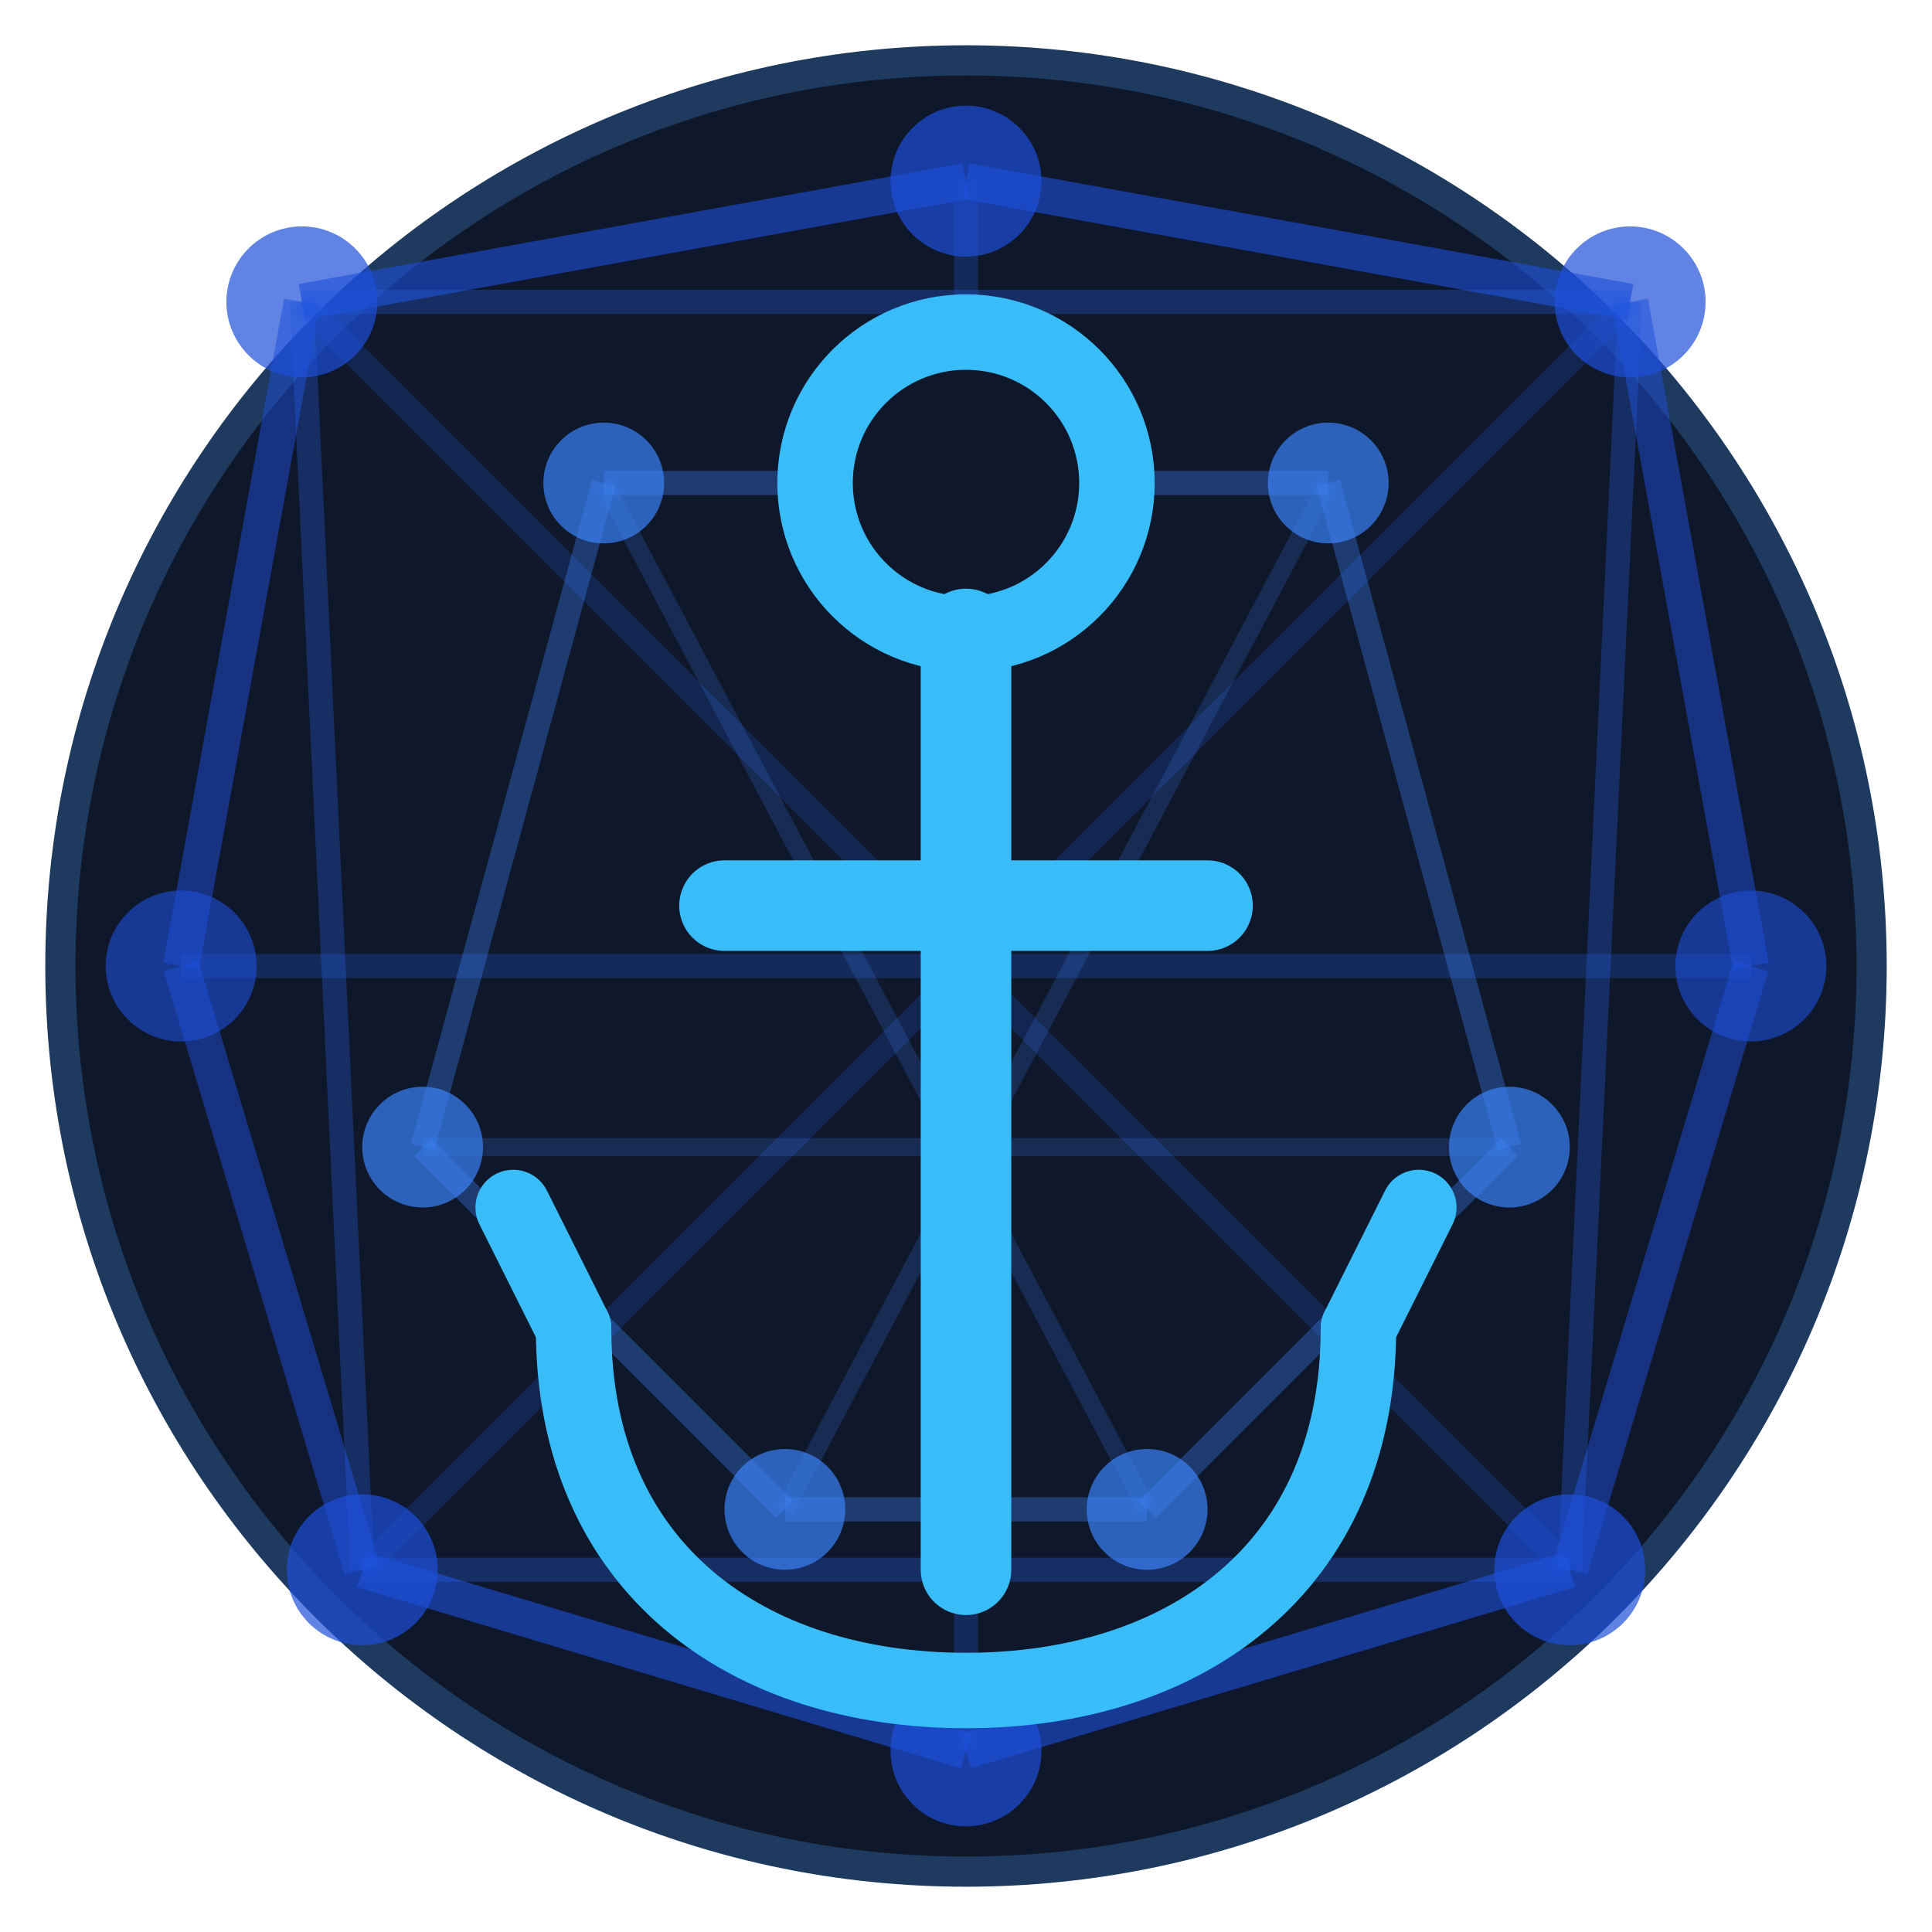
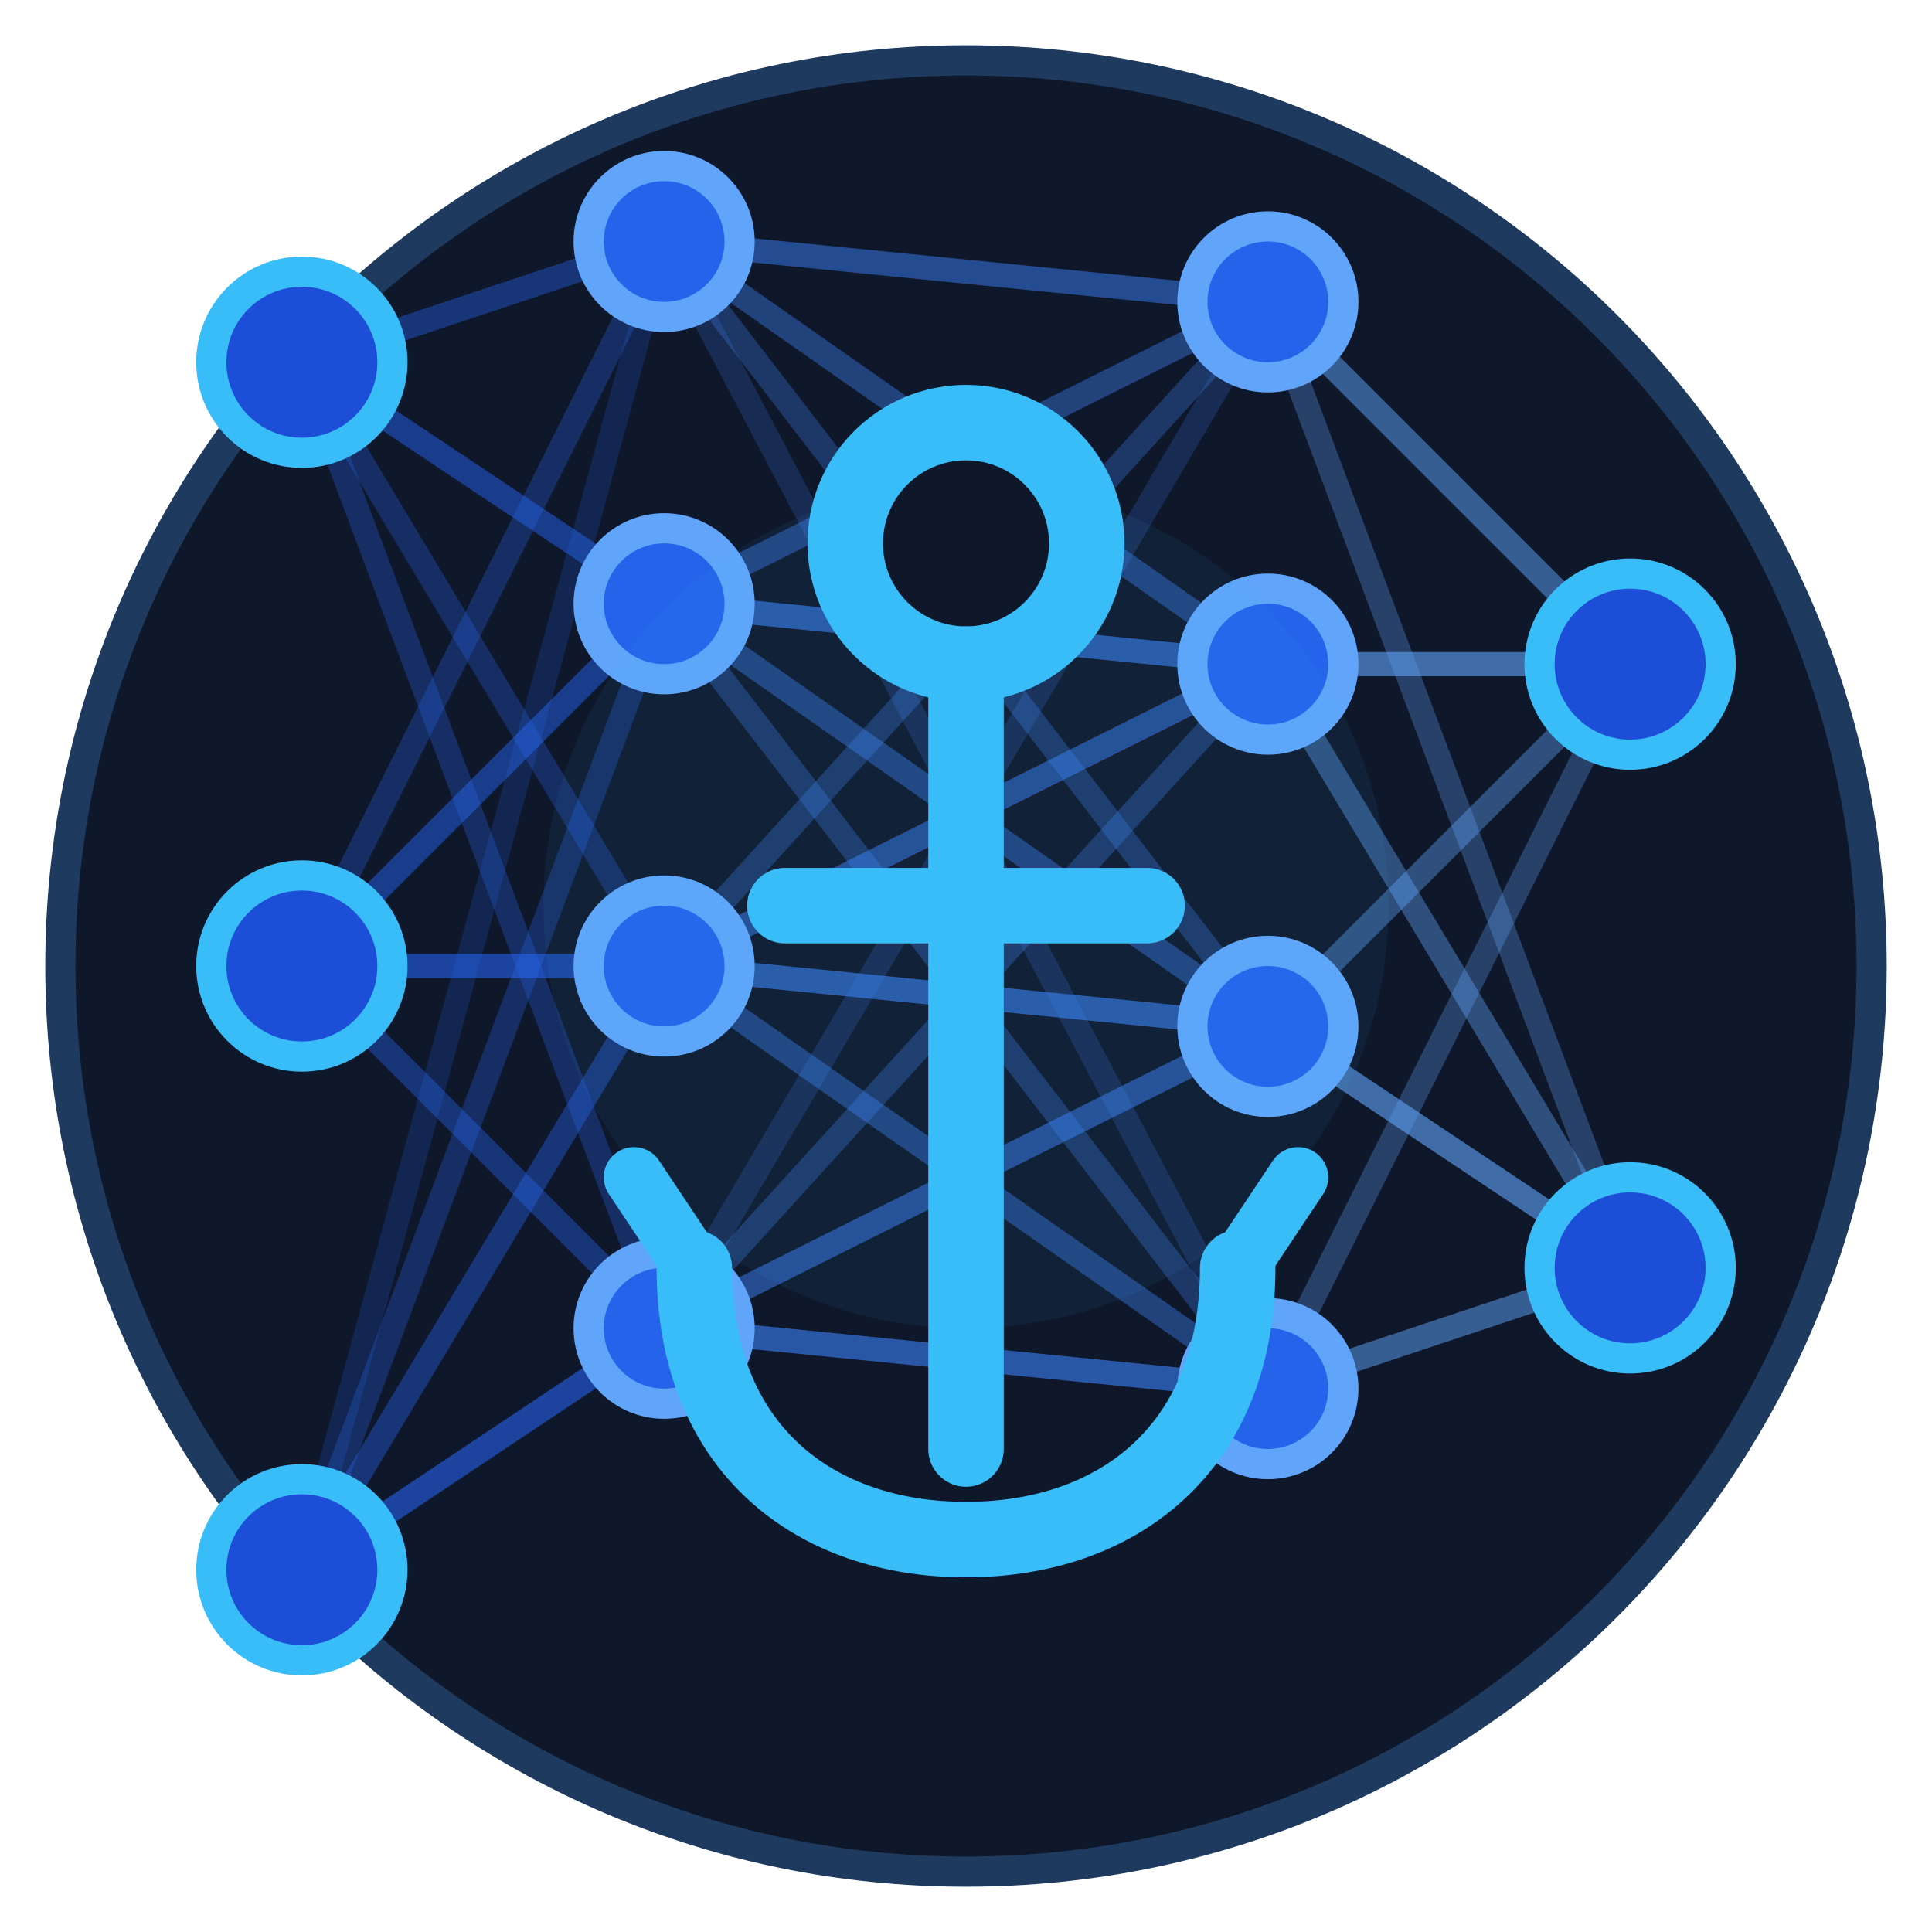
<svg xmlns="http://www.w3.org/2000/svg" viewBox="0 0 64 64" fill="none">
  <circle cx="32" cy="32" r="30" fill="#0f172a" stroke="#1e3a5f" stroke-width="1" />
-   <line x1="10" y1="10" x2="32" y2="6" stroke="#1d4ed8" stroke-width="1.2" opacity="0.6" />
-   <line x1="32" y1="6" x2="54" y2="10" stroke="#1d4ed8" stroke-width="1.2" opacity="0.6" />
-   <line x1="54" y1="10" x2="58" y2="32" stroke="#1d4ed8" stroke-width="1.2" opacity="0.5" />
-   <line x1="58" y1="32" x2="52" y2="52" stroke="#1d4ed8" stroke-width="1.2" opacity="0.5" />
-   <line x1="52" y1="52" x2="32" y2="58" stroke="#1d4ed8" stroke-width="1.2" opacity="0.6" />
-   <line x1="32" y1="58" x2="12" y2="52" stroke="#1d4ed8" stroke-width="1.2" opacity="0.6" />
-   <line x1="12" y1="52" x2="6" y2="32" stroke="#1d4ed8" stroke-width="1.2" opacity="0.5" />
-   <line x1="6" y1="32" x2="10" y2="10" stroke="#1d4ed8" stroke-width="1.2" opacity="0.5" />
-   <line x1="10" y1="10" x2="54" y2="10" stroke="#2563eb" stroke-width="0.8" opacity="0.3" />
-   <line x1="54" y1="10" x2="52" y2="52" stroke="#2563eb" stroke-width="0.8" opacity="0.3" />
-   <line x1="52" y1="52" x2="12" y2="52" stroke="#2563eb" stroke-width="0.8" opacity="0.3" />
-   <line x1="12" y1="52" x2="10" y2="10" stroke="#2563eb" stroke-width="0.8" opacity="0.3" />
-   <line x1="10" y1="10" x2="52" y2="52" stroke="#2563eb" stroke-width="0.8" opacity="0.2" />
-   <line x1="54" y1="10" x2="12" y2="52" stroke="#2563eb" stroke-width="0.8" opacity="0.2" />
-   <line x1="32" y1="6" x2="32" y2="58" stroke="#2563eb" stroke-width="0.8" opacity="0.25" />
-   <line x1="6" y1="32" x2="58" y2="32" stroke="#2563eb" stroke-width="0.8" opacity="0.25" />
-   <line x1="20" y1="16" x2="44" y2="16" stroke="#3b82f6" stroke-width="0.8" opacity="0.35" />
-   <line x1="44" y1="16" x2="50" y2="38" stroke="#3b82f6" stroke-width="0.8" opacity="0.35" />
-   <line x1="50" y1="38" x2="38" y2="50" stroke="#3b82f6" stroke-width="0.8" opacity="0.35" />
-   <line x1="38" y1="50" x2="26" y2="50" stroke="#3b82f6" stroke-width="0.8" opacity="0.35" />
-   <line x1="26" y1="50" x2="14" y2="38" stroke="#3b82f6" stroke-width="0.8" opacity="0.35" />
-   <line x1="14" y1="38" x2="20" y2="16" stroke="#3b82f6" stroke-width="0.8" opacity="0.35" />
-   <line x1="20" y1="16" x2="38" y2="50" stroke="#3b82f6" stroke-width="0.6" opacity="0.2" />
-   <line x1="44" y1="16" x2="26" y2="50" stroke="#3b82f6" stroke-width="0.6" opacity="0.2" />
-   <line x1="14" y1="38" x2="50" y2="38" stroke="#3b82f6" stroke-width="0.6" opacity="0.2" />
-   <circle cx="32" cy="6" r="2.5" fill="#1d4ed8" opacity="0.7" />
-   <circle cx="54" cy="10" r="2.5" fill="#1d4ed8" opacity="0.7" />
-   <circle cx="58" cy="32" r="2.5" fill="#1d4ed8" opacity="0.6" />
-   <circle cx="52" cy="52" r="2.5" fill="#1d4ed8" opacity="0.7" />
-   <circle cx="32" cy="58" r="2.5" fill="#1d4ed8" opacity="0.7" />
-   <circle cx="12" cy="52" r="2.5" fill="#1d4ed8" opacity="0.7" />
-   <circle cx="6" cy="32" r="2.5" fill="#1d4ed8" opacity="0.6" />
-   <circle cx="10" cy="10" r="2.5" fill="#1d4ed8" opacity="0.7" />
-   <circle cx="20" cy="16" r="2" fill="#3b82f6" opacity="0.7" />
-   <circle cx="44" cy="16" r="2" fill="#3b82f6" opacity="0.7" />
-   <circle cx="50" cy="38" r="2" fill="#3b82f6" opacity="0.7" />
-   <circle cx="38" cy="50" r="2" fill="#3b82f6" opacity="0.7" />
-   <circle cx="26" cy="50" r="2" fill="#3b82f6" opacity="0.7" />
-   <circle cx="14" cy="38" r="2" fill="#3b82f6" opacity="0.7" />
-   <circle cx="32" cy="16" r="5" stroke="#38bdf8" stroke-width="2.5" fill="#0f172a" />
-   <line x1="32" y1="21" x2="32" y2="52" stroke="#38bdf8" stroke-width="3" stroke-linecap="round" />
-   <line x1="24" y1="30" x2="40" y2="30" stroke="#38bdf8" stroke-width="3" stroke-linecap="round" />
-   <path d="M19 44c0 8 5.8 12 13 12s13-4 13-12" stroke="#38bdf8" stroke-width="2.5" stroke-linecap="round" fill="none" />
-   <line x1="19" y1="44" x2="17" y2="40" stroke="#38bdf8" stroke-width="2.5" stroke-linecap="round" />
-   <line x1="45" y1="44" x2="47" y2="40" stroke="#38bdf8" stroke-width="2.5" stroke-linecap="round" />
+   <line x1="10" y1="12" x2="22" y2="8" stroke="#2563eb" stroke-width="0.8" opacity="0.4" />
+   <line x1="10" y1="12" x2="22" y2="20" stroke="#2563eb" stroke-width="0.8" opacity="0.5" />
+   <line x1="10" y1="12" x2="22" y2="32" stroke="#2563eb" stroke-width="0.8" opacity="0.3" />
+   <line x1="10" y1="12" x2="22" y2="44" stroke="#2563eb" stroke-width="0.8" opacity="0.3" />
+   <line x1="10" y1="32" x2="22" y2="8" stroke="#2563eb" stroke-width="0.8" opacity="0.3" />
+   <line x1="10" y1="32" x2="22" y2="20" stroke="#2563eb" stroke-width="0.8" opacity="0.5" />
+   <line x1="10" y1="32" x2="22" y2="32" stroke="#2563eb" stroke-width="0.8" opacity="0.6" />
+   <line x1="10" y1="32" x2="22" y2="44" stroke="#2563eb" stroke-width="0.8" opacity="0.4" />
+   <line x1="10" y1="52" x2="22" y2="20" stroke="#2563eb" stroke-width="0.8" opacity="0.3" />
+   <line x1="10" y1="52" x2="22" y2="32" stroke="#2563eb" stroke-width="0.8" opacity="0.4" />
+   <line x1="10" y1="52" x2="22" y2="44" stroke="#2563eb" stroke-width="0.8" opacity="0.6" />
+   <line x1="10" y1="52" x2="22" y2="8" stroke="#2563eb" stroke-width="0.8" opacity="0.2" />
+   <line x1="22" y1="8" x2="42" y2="10" stroke="#3b82f6" stroke-width="0.8" opacity="0.5" />
+   <line x1="22" y1="8" x2="42" y2="22" stroke="#3b82f6" stroke-width="0.8" opacity="0.4" />
+   <line x1="22" y1="8" x2="42" y2="34" stroke="#3b82f6" stroke-width="0.8" opacity="0.3" />
+   <line x1="22" y1="8" x2="42" y2="46" stroke="#3b82f6" stroke-width="0.8" opacity="0.2" />
+   <line x1="22" y1="20" x2="42" y2="10" stroke="#3b82f6" stroke-width="0.8" opacity="0.4" />
+   <line x1="22" y1="20" x2="42" y2="22" stroke="#3b82f6" stroke-width="0.8" opacity="0.6" />
+   <line x1="22" y1="20" x2="42" y2="34" stroke="#3b82f6" stroke-width="0.8" opacity="0.4" />
+   <line x1="22" y1="20" x2="42" y2="46" stroke="#3b82f6" stroke-width="0.8" opacity="0.3" />
+   <line x1="22" y1="32" x2="42" y2="10" stroke="#3b82f6" stroke-width="0.8" opacity="0.3" />
+   <line x1="22" y1="32" x2="42" y2="22" stroke="#3b82f6" stroke-width="0.8" opacity="0.5" />
+   <line x1="22" y1="32" x2="42" y2="34" stroke="#3b82f6" stroke-width="0.8" opacity="0.6" />
+   <line x1="22" y1="32" x2="42" y2="46" stroke="#3b82f6" stroke-width="0.8" opacity="0.4" />
+   <line x1="22" y1="44" x2="42" y2="22" stroke="#3b82f6" stroke-width="0.8" opacity="0.3" />
+   <line x1="22" y1="44" x2="42" y2="34" stroke="#3b82f6" stroke-width="0.8" opacity="0.5" />
+   <line x1="22" y1="44" x2="42" y2="46" stroke="#3b82f6" stroke-width="0.8" opacity="0.6" />
+   <line x1="22" y1="44" x2="42" y2="10" stroke="#3b82f6" stroke-width="0.8" opacity="0.2" />
+   <line x1="42" y1="10" x2="54" y2="22" stroke="#60a5fa" stroke-width="0.8" opacity="0.5" />
+   <line x1="42" y1="10" x2="54" y2="42" stroke="#60a5fa" stroke-width="0.8" opacity="0.3" />
+   <line x1="42" y1="22" x2="54" y2="22" stroke="#60a5fa" stroke-width="0.8" opacity="0.6" />
+   <line x1="42" y1="22" x2="54" y2="42" stroke="#60a5fa" stroke-width="0.8" opacity="0.4" />
+   <line x1="42" y1="34" x2="54" y2="22" stroke="#60a5fa" stroke-width="0.8" opacity="0.4" />
+   <line x1="42" y1="34" x2="54" y2="42" stroke="#60a5fa" stroke-width="0.8" opacity="0.6" />
+   <line x1="42" y1="46" x2="54" y2="22" stroke="#60a5fa" stroke-width="0.8" opacity="0.3" />
+   <line x1="42" y1="46" x2="54" y2="42" stroke="#60a5fa" stroke-width="0.8" opacity="0.5" />
+   <circle cx="10" cy="12" r="3" fill="#1d4ed8" stroke="#38bdf8" stroke-width="1" />
+   <circle cx="10" cy="32" r="3" fill="#1d4ed8" stroke="#38bdf8" stroke-width="1" />
+   <circle cx="10" cy="52" r="3" fill="#1d4ed8" stroke="#38bdf8" stroke-width="1" />
+   <circle cx="22" cy="8" r="2.5" fill="#2563eb" stroke="#60a5fa" stroke-width="1" />
+   <circle cx="22" cy="20" r="2.5" fill="#2563eb" stroke="#60a5fa" stroke-width="1" />
+   <circle cx="22" cy="32" r="2.5" fill="#2563eb" stroke="#60a5fa" stroke-width="1" />
+   <circle cx="22" cy="44" r="2.5" fill="#2563eb" stroke="#60a5fa" stroke-width="1" />
+   <circle cx="42" cy="10" r="2.5" fill="#2563eb" stroke="#60a5fa" stroke-width="1" />
+   <circle cx="42" cy="22" r="2.5" fill="#2563eb" stroke="#60a5fa" stroke-width="1" />
+   <circle cx="42" cy="34" r="2.5" fill="#2563eb" stroke="#60a5fa" stroke-width="1" />
+   <circle cx="42" cy="46" r="2.5" fill="#2563eb" stroke="#60a5fa" stroke-width="1" />
+   <circle cx="54" cy="22" r="3" fill="#1d4ed8" stroke="#38bdf8" stroke-width="1" />
+   <circle cx="54" cy="42" r="3" fill="#1d4ed8" stroke="#38bdf8" stroke-width="1" />
+   <circle cx="32" cy="30" r="14" fill="#38bdf8" opacity="0.06" />
+   <circle cx="32" cy="18" r="4" stroke="#38bdf8" stroke-width="2.5" fill="#0f172a" />
+   <line x1="32" y1="22" x2="32" y2="48" stroke="#38bdf8" stroke-width="2.5" stroke-linecap="round" />
+   <line x1="26" y1="30" x2="38" y2="30" stroke="#38bdf8" stroke-width="2.5" stroke-linecap="round" />
+   <path d="M23 42c0 6 4 9 9 9s9-3 9-9" stroke="#38bdf8" stroke-width="2.5" stroke-linecap="round" fill="none" />
+   <line x1="23" y1="42" x2="21" y2="39" stroke="#38bdf8" stroke-width="2" stroke-linecap="round" />
+   <line x1="41" y1="42" x2="43" y2="39" stroke="#38bdf8" stroke-width="2" stroke-linecap="round" />
</svg>
